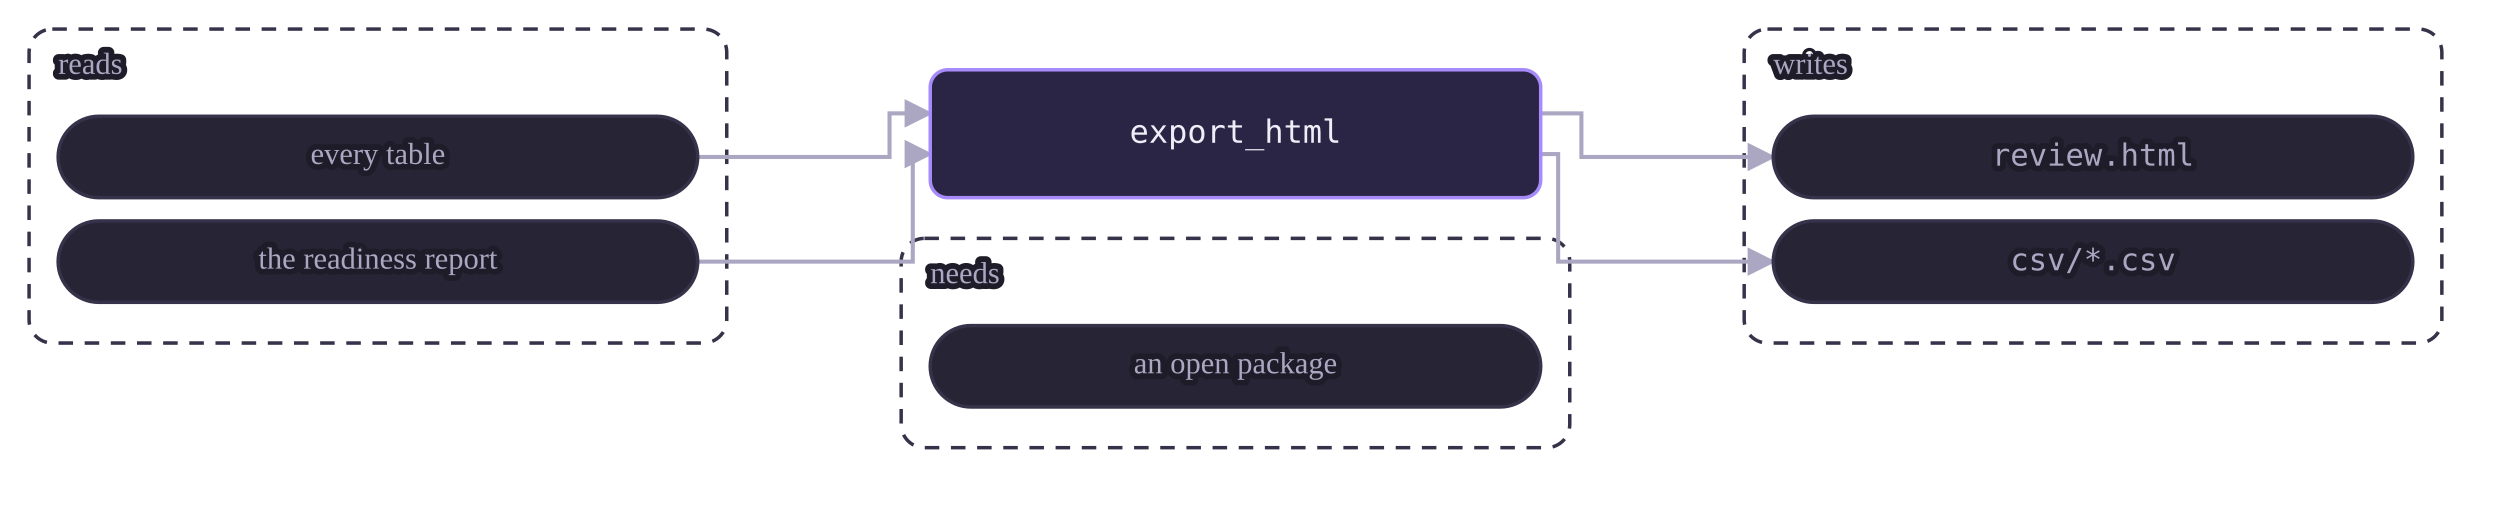
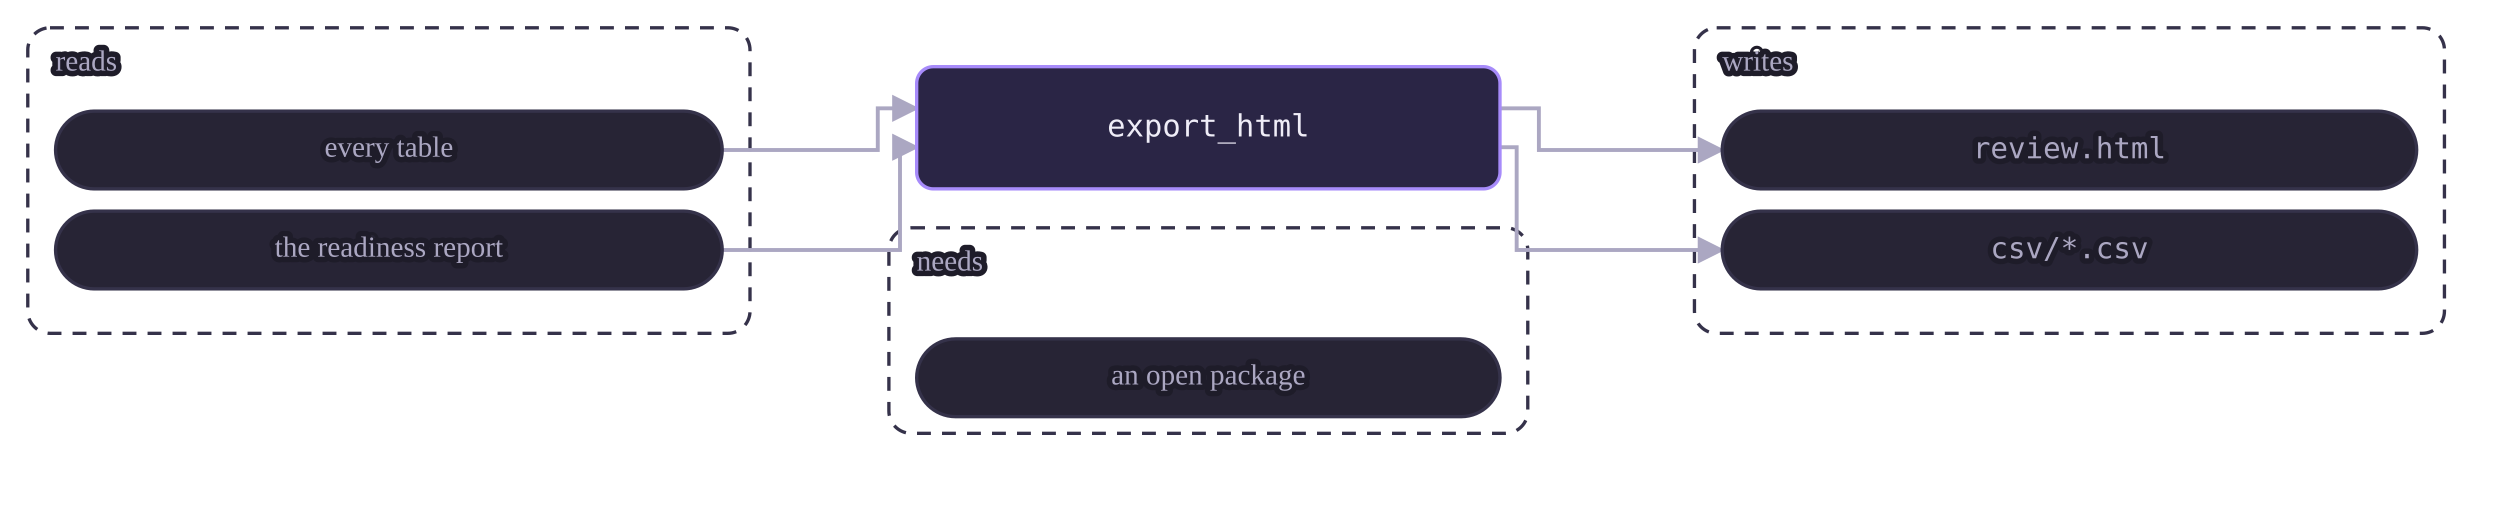
- <svg xmlns="http://www.w3.org/2000/svg" class="dia" lang="en" viewBox="0 0 860 174" width="860" height="174" role="img" aria-label="What the tool needs before it runs, what it reads, and what it writes. Every claim is pinned to a line of the server.">
+ <svg xmlns="http://www.w3.org/2000/svg" class="dia" lang="en" viewBox="0 0 900 186" width="900" height="186" role="img" aria-label="What the tool needs before it runs, what it reads, and what it writes. Every claim is pinned to a line of the server.">
  <style>svg{font-family:Georgia, "Times New Roman", serif;color:#efedf7;direction:ltr}text{fill:currentColor}.box{fill:#272435;stroke:#35324a;stroke-width:1.2}.box.acc{fill:#2a2545;stroke:#a78bfa}.box.good{fill:#23322e;stroke:#3fb950}.box.bad{fill:#38222d;stroke:#f85149}.box.warn{fill:#3a312c;stroke:#e3b341}.box.frame{fill:none;stroke:#35324a;stroke-dasharray:5 4}.frame .lbl{fill:#aba7c2}.edge{fill:none;stroke:#aba7c2;stroke-width:1.4}.edge.acc{stroke:#a78bfa;stroke-width:1.8}.edge.loop{stroke-dasharray:4 3}.lbl{font-size:12px}.lbl.small{font-size:10.5px;fill:#aba7c2;paint-order:stroke fill;stroke:#1e1c29;stroke-width:4px;stroke-linejoin:round}.lbl.strong{font-weight:600;font-size:13px}.num{font-family:Consolas, Menlo, monospace;font-size:11px;direction:ltr;unicode-bidi:isolate}.arrow{fill:#aba7c2}.arrow.acc{fill:#a78bfa}</style>
  <defs>
    <marker id="ar-fx-export_html-en" viewBox="0 0 10 10" refX="9" refY="5" markerWidth="7" markerHeight="7" orient="auto-start-reverse">
      <path d="M0 0L10 5L0 10z" class="arrow" />
    </marker>
    <marker id="ara-fx-export_html-en" viewBox="0 0 10 10" refX="9" refY="5" markerWidth="7" markerHeight="7" orient="auto-start-reverse">
      <path d="M0 0L10 5L0 10z" class="arrow acc" />
    </marker>
  </defs>
  <g class="frame">
-     <rect class="box frame" x="10.0" y="10" width="240" height="108" rx="8" />
+     <rect class="box frame" x="10.0" y="10" width="260" height="110" rx="8" />
    <text class="lbl small" x="20.0" y="23.0" text-anchor="start" dominant-baseline="middle">reads</text>
  </g>
  <g class="frame">
-     <rect class="box frame" x="600.0" y="10" width="240" height="108" rx="8" />
-     <text class="lbl small" x="610.0" y="23.0" text-anchor="start" dominant-baseline="middle">writes</text>
+     <rect class="box frame" x="610.0" y="10" width="270" height="110" rx="8" />
+     <text class="lbl small" x="620.0" y="23.0" text-anchor="start" dominant-baseline="middle">writes</text>
  </g>
  <g class="frame">
-     <rect class="box frame" x="310.0" y="82" width="230" height="72" rx="8" />
-     <text class="lbl small" x="320.0" y="95.0" text-anchor="start" dominant-baseline="middle">needs</text>
+     <rect class="box frame" x="320.0" y="82" width="230" height="74" rx="8" />
+     <text class="lbl small" x="330.0" y="95.0" text-anchor="start" dominant-baseline="middle">needs</text>
  </g>
-   <path class="edge  draw" marker-end="url(#ar-fx-export_html-en)" d="M240.0 54.0 L306.0 54.0 L306.0 39.0 L320.0 39.0" />
-   <path class="edge  draw" marker-end="url(#ar-fx-export_html-en)" d="M240.0 90.0 L314.0 90.0 L314.0 53.0 L320.0 53.0" />
-   <path class="edge  draw" marker-end="url(#ar-fx-export_html-en)" d="M530.0 39.0 L544.0 39.0 L544.0 54.0 L610.0 54.0" />
-   <path class="edge  draw" marker-end="url(#ar-fx-export_html-en)" d="M530.0 53.0 L536.0 53.0 L536.0 90.0 L610.0 90.0" />
+   <path class="edge  draw" marker-end="url(#ar-fx-export_html-en)" d="M260.0 54.0 L316.0 54.0 L316.0 39.0 L330.0 39.0" />
+   <path class="edge  draw" marker-end="url(#ar-fx-export_html-en)" d="M260.0 90.0 L324.0 90.0 L324.0 53.0 L330.0 53.0" />
+   <path class="edge  draw" marker-end="url(#ar-fx-export_html-en)" d="M540.0 39.0 L554.0 39.0 L554.0 54.0 L620.0 54.0" />
+   <path class="edge  draw" marker-end="url(#ar-fx-export_html-en)" d="M540.0 53.0 L546.0 53.0 L546.0 90.0 L620.0 90.0" />
+   <g data-key="l0">
+     <rect class="box pill" x="20.0" y="40" width="240" height="28" rx="14.0" />
+     <text class="lbl small" x="140.0" y="54.0" text-anchor="middle" dominant-baseline="middle">every table</text>
+   </g>
+   <g data-key="l1">
+     <rect class="box pill" x="20.0" y="76" width="240" height="28" rx="14.0" />
+     <text class="lbl small" x="140.0" y="90.0" text-anchor="middle" dominant-baseline="middle">the readiness report</text>
+   </g>
  <g data-key="r0">
-     <rect class="box pill" x="20.0" y="40" width="220" height="28" rx="14.0" />
-     <text class="lbl small" x="130.0" y="54.0" text-anchor="middle" dominant-baseline="middle">every table</text>
+     <rect class="box pill" x="620.0" y="40" width="250" height="28" rx="14.0" />
+     <text class="lbl num small" x="745.0" y="54.0" text-anchor="middle" dominant-baseline="middle" style="direction:ltr;unicode-bidi:isolate">review.html</text>
  </g>
  <g data-key="r1">
-     <rect class="box pill" x="20.0" y="76" width="220" height="28" rx="14.0" />
-     <text class="lbl small" x="130.0" y="90.0" text-anchor="middle" dominant-baseline="middle">the readiness report</text>
+     <rect class="box pill" x="620.0" y="76" width="250" height="28" rx="14.0" />
+     <text class="lbl num small" x="745.0" y="90.0" text-anchor="middle" dominant-baseline="middle" style="direction:ltr;unicode-bidi:isolate">csv/*.csv</text>
  </g>
-   <g data-key="w0">
-     <rect class="box pill" x="610.0" y="40" width="220" height="28" rx="14.0" />
-     <text class="lbl num small" x="720.0" y="54.0" text-anchor="middle" dominant-baseline="middle" style="direction:ltr;unicode-bidi:isolate">review.html</text>
+   <g data-key="hub">
+     <rect class="box acc strong" x="330.0" y="24" width="210" height="44" rx="6" />
+     <text class="lbl num" x="435.0" y="46.0" text-anchor="middle" dominant-baseline="middle" style="direction:ltr;unicode-bidi:isolate">export_html</text>
  </g>
-   <g data-key="w1">
-     <rect class="box pill" x="610.0" y="76" width="220" height="28" rx="14.0" />
-     <text class="lbl num small" x="720.0" y="90.0" text-anchor="middle" dominant-baseline="middle" style="direction:ltr;unicode-bidi:isolate">csv/*.csv</text>
-   </g>
-   <g data-key="tool">
-     <rect class="box acc strong" x="320.0" y="24" width="210" height="44" rx="6" />
-     <text class="lbl num" x="425.0" y="46.0" text-anchor="middle" dominant-baseline="middle" style="direction:ltr;unicode-bidi:isolate">export_html</text>
-   </g>
-   <g data-key="n0">
-     <rect class="box pill" x="320.0" y="112" width="210" height="28" rx="14.0" />
-     <text class="lbl small" x="425.0" y="126.0" text-anchor="middle" dominant-baseline="middle">an open package</text>
+   <g data-key="b0">
+     <rect class="box pill" x="330.0" y="122" width="210" height="28" rx="14.0" />
+     <text class="lbl small" x="435.0" y="136.0" text-anchor="middle" dominant-baseline="middle">an open package</text>
  </g>
</svg>
